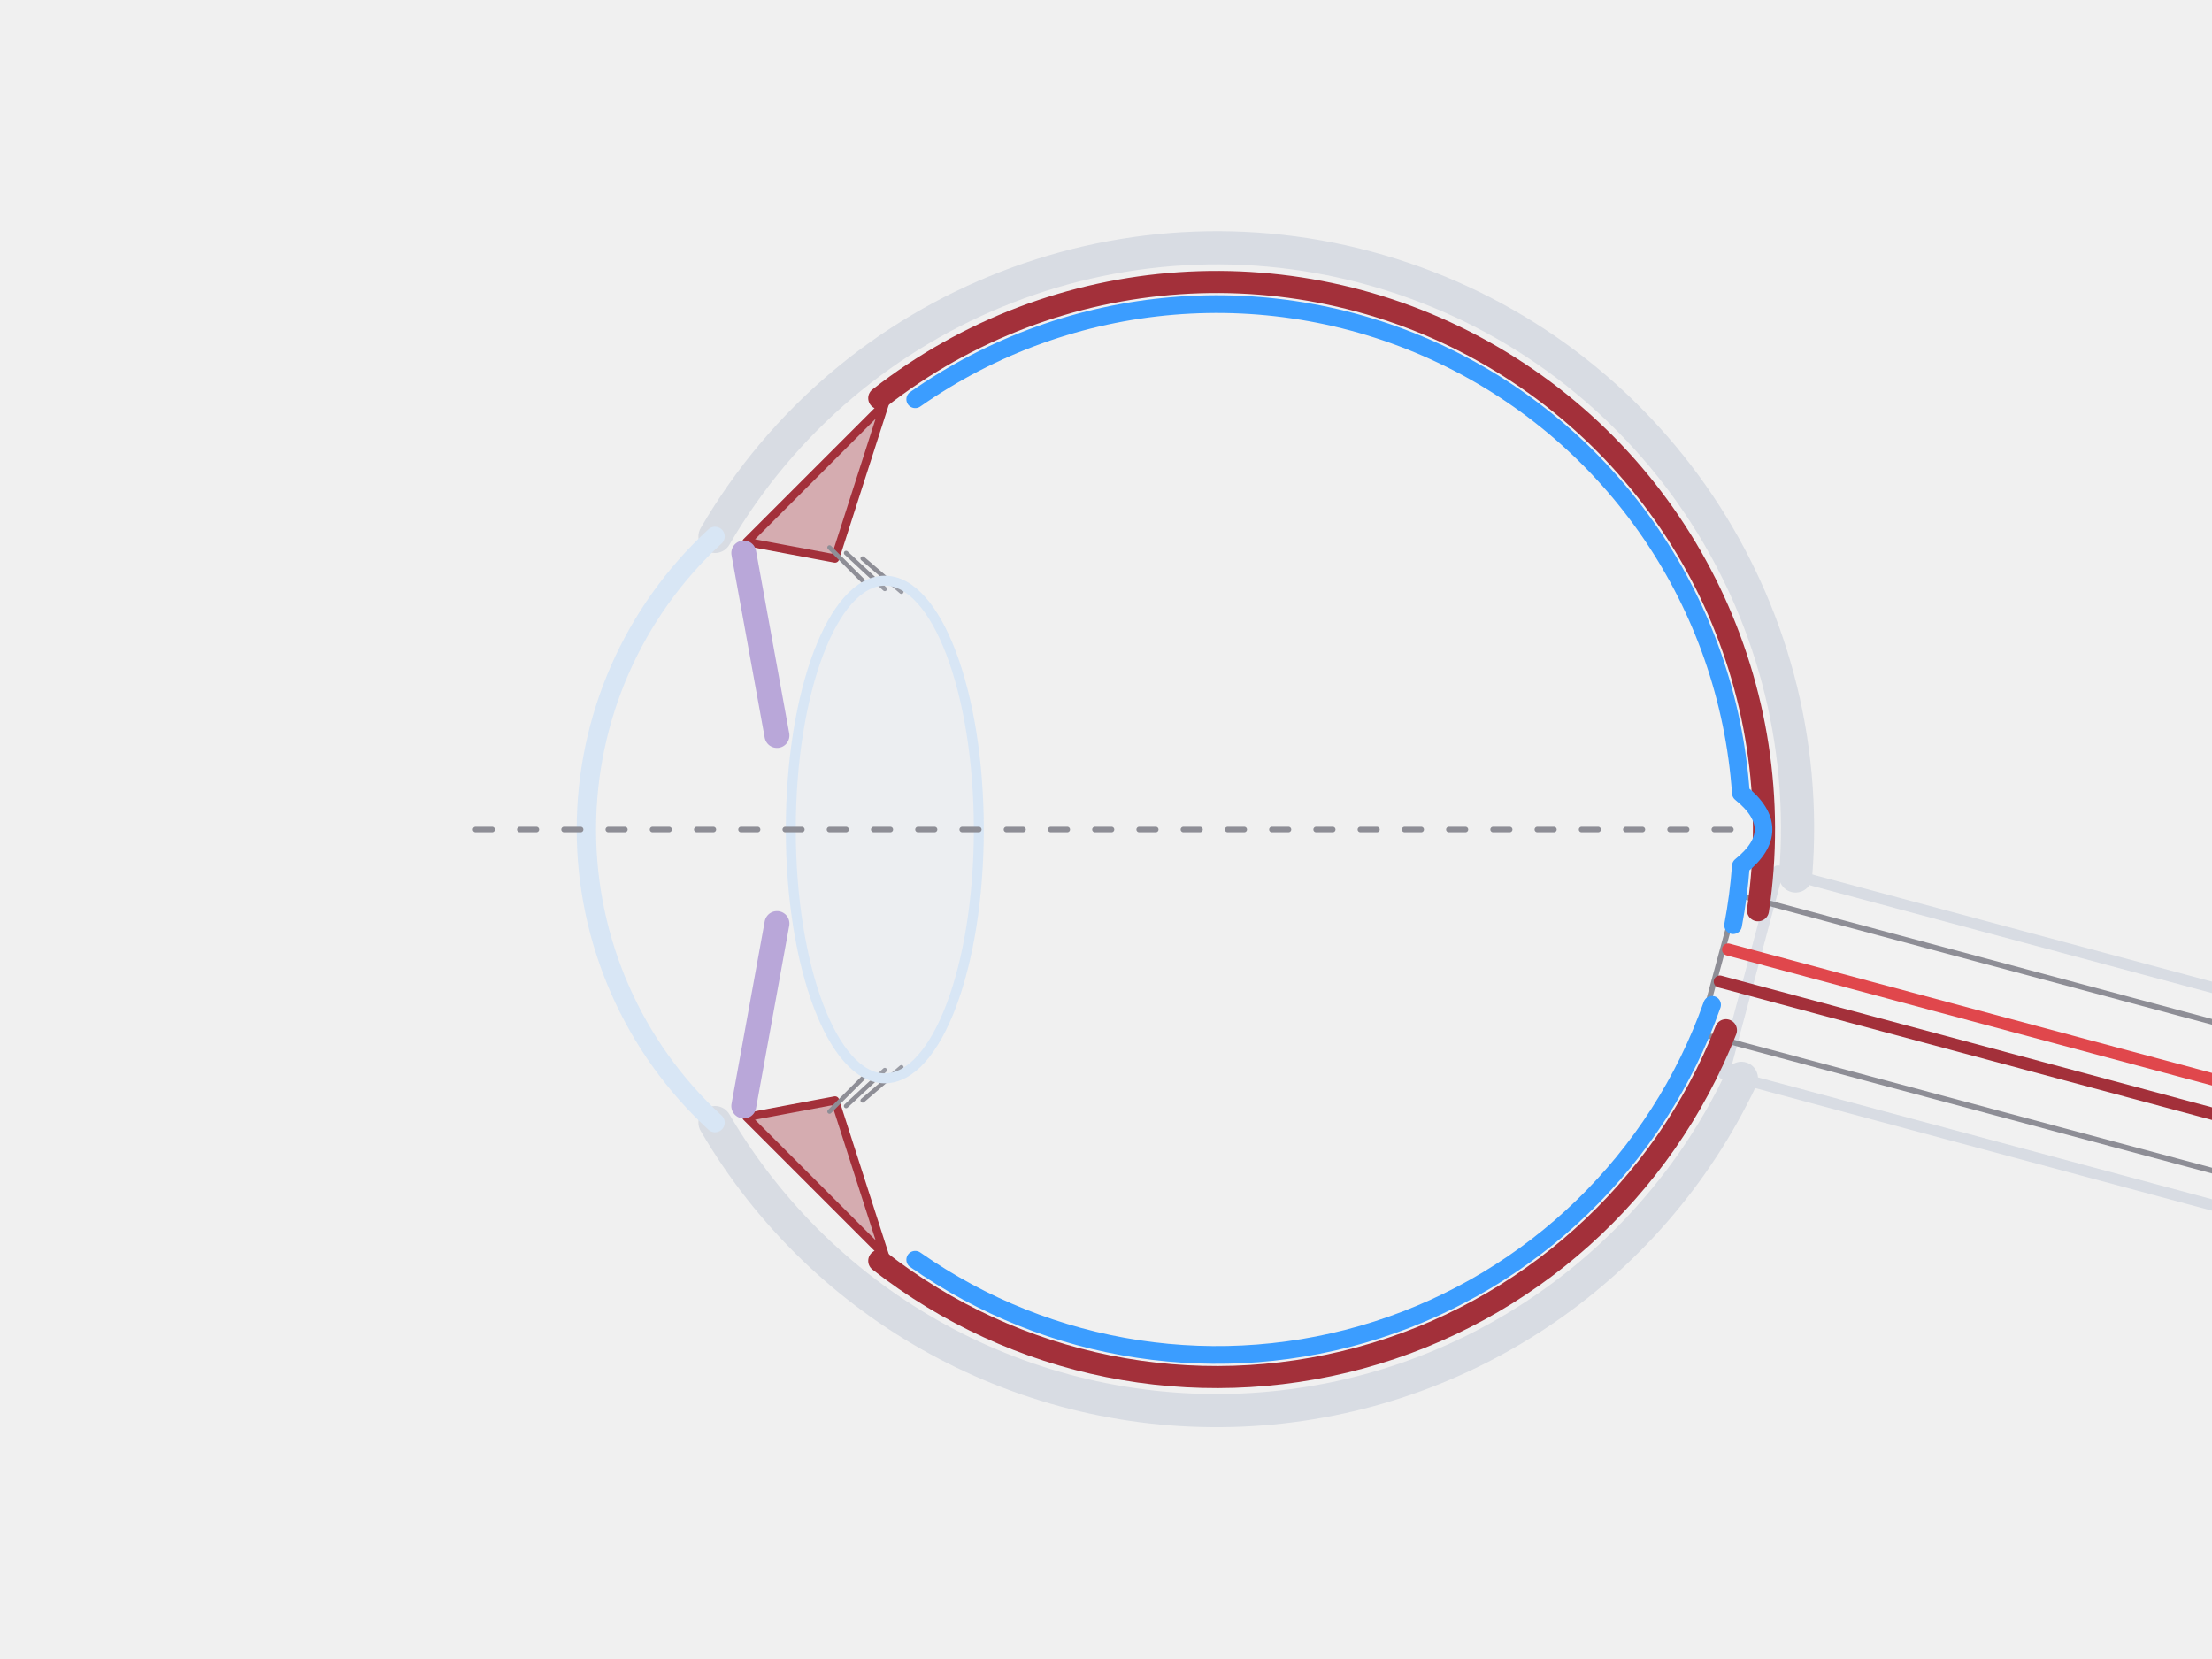
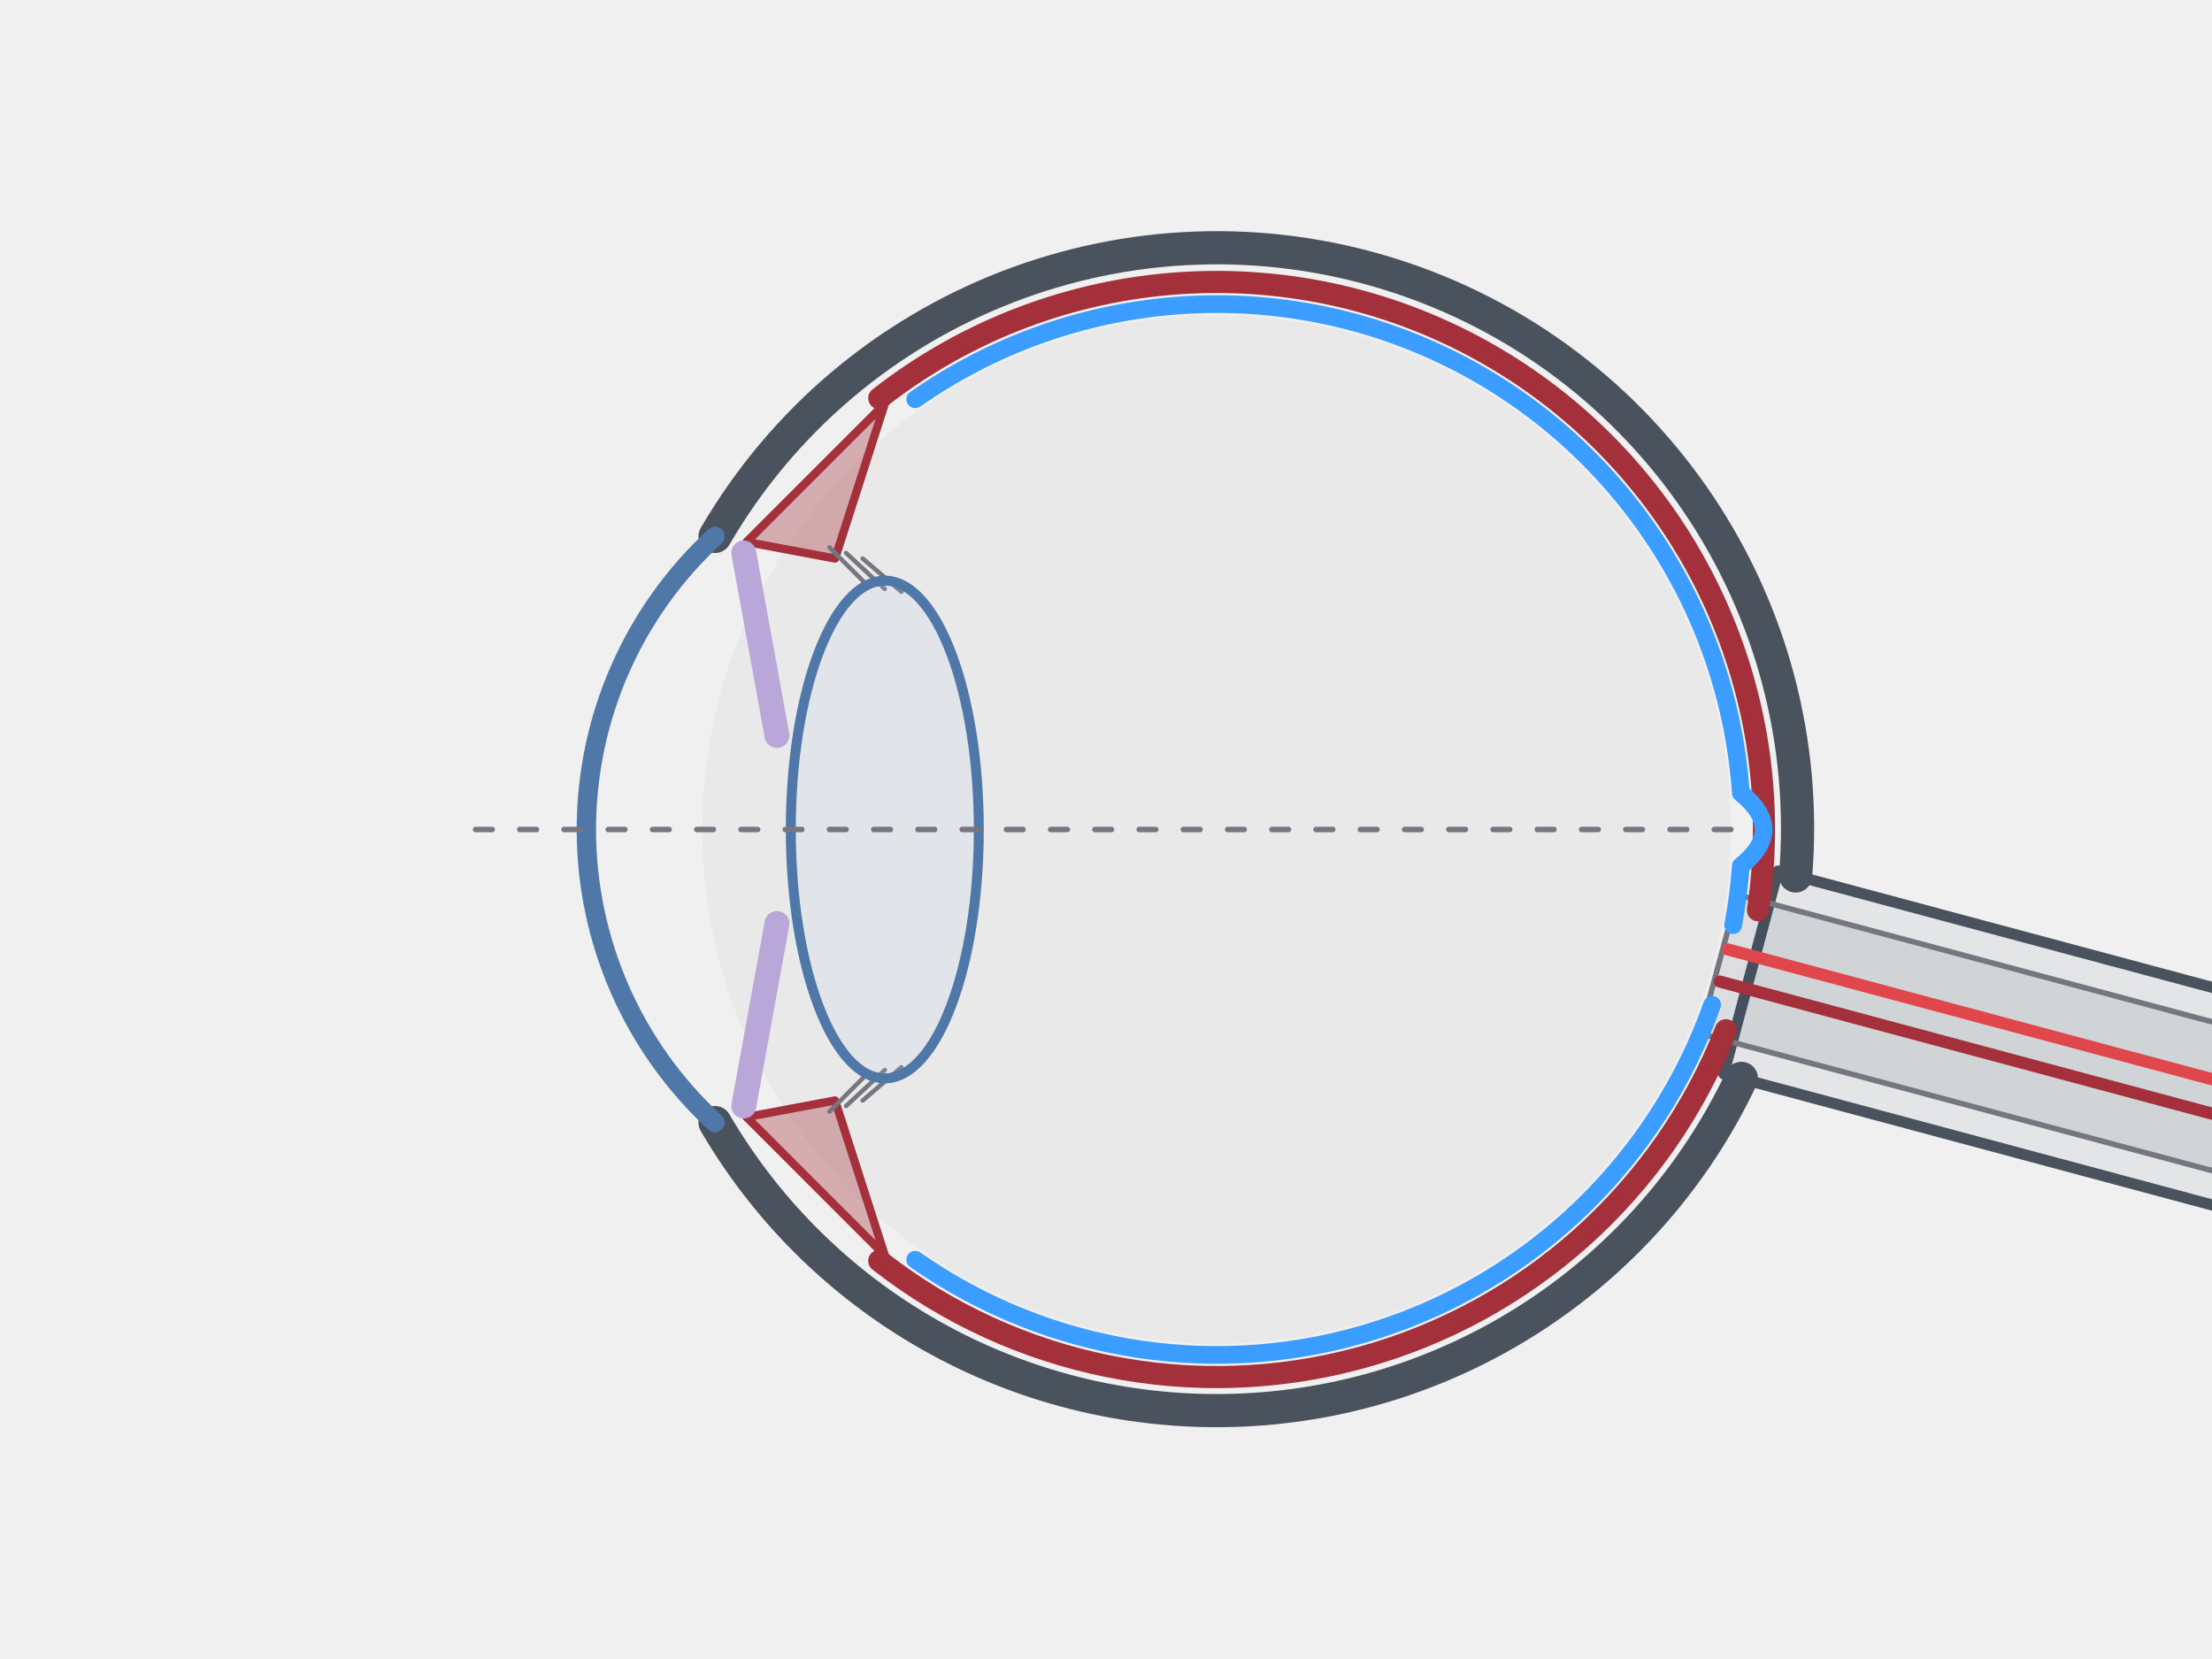
<svg xmlns="http://www.w3.org/2000/svg" width="400" height="300" viewBox="0 0 400 300" fill="none" stroke-linecap="round" stroke-linejoin="round">
-   <circle cx="220" cy="150" r="93" fill="#ffffff" fill-opacity="0.035" />
-   <path d="M321.5 157.5 L427.8 186 L417.9 222.7 L311.7 194.2 Z" fill="#ffffff" fill-opacity="0.06" stroke="#d8dce3" stroke-width="2" />
-   <path d="M314.2 161.8 L426.2 191.8 L419.5 216.9 L307.4 186.9 Z" fill="#ffffff" fill-opacity="0.10" stroke="#8e8e96" stroke-width="1" />
+   <circle cx="220" cy="150" r="93" fill="#1f3550" fill-opacity="0.035" />
+   <path d="M321.5 157.5 L427.8 186 L417.9 222.7 L311.7 194.2 Z" fill="#1f3550" fill-opacity="0.06" stroke="#4a525e" stroke-width="2" />
+   <path d="M314.2 161.8 L426.2 191.8 L419.5 216.9 L307.4 186.9 Z" fill="#1f3550" fill-opacity="0.10" stroke="#767680" stroke-width="1" />
  <path d="M312.5 171.7 L418.8 200.2" stroke="#e0474c" stroke-width="2.2" />
  <path d="M311 177.5 L417.2 206" stroke="#a3303a" stroke-width="2.2" />
-   <path d="M129.3 97 A105 105 0 0 1 324.7 158.4 M314.9 195 A105 105 0 0 1 129.3 203" stroke="#d8dce3" stroke-width="6" />
+   <path d="M129.3 97 A105 105 0 0 1 324.7 158.4 M314.9 195 A105 105 0 0 1 129.3 203" stroke="#4a525e" stroke-width="6" />
  <path d="M159 72 A99 99 0 0 1 317.9 164.6 M312.1 186.3 A99 99 0 0 1 159 228" stroke="#a3303a" stroke-width="4" />
  <path d="M165.5 72.2 A95 95 0 0 1 314.8 143.4 Q323 150 314.8 156.6 A95 95 0 0 1 313.4 167.3 M309.6 181.7 A95 95 0 0 1 165.5 227.8" stroke="#3b9dff" stroke-width="3.2" />
  <path d="M135 98 L160 73 L151 101 Z" fill="#a3303a" fill-opacity="0.35" stroke="#a3303a" stroke-width="1.5" />
-   <path d="M150 99 L157 106" stroke="#8e8e96" stroke-width="0.8" />
-   <path d="M153 100 L160 106.5" stroke="#8e8e96" stroke-width="0.8" />
-   <path d="M156 101 L163 107" stroke="#8e8e96" stroke-width="0.8" />
+   <path d="M150 99 L157 106" stroke="#767680" stroke-width="0.8" />
+   <path d="M153 100 L160 106.5" stroke="#767680" stroke-width="0.8" />
+   <path d="M156 101 L163 107" stroke="#767680" stroke-width="0.8" />
  <path d="M134.5 100 L140.5 133" stroke="#b9a7d9" stroke-width="4.5" />
  <path d="M135 202 L160 227 L151 199 Z" fill="#a3303a" fill-opacity="0.35" stroke="#a3303a" stroke-width="1.5" />
-   <path d="M150 201 L157 194" stroke="#8e8e96" stroke-width="0.8" />
-   <path d="M153 200 L160 193.5" stroke="#8e8e96" stroke-width="0.8" />
-   <path d="M156 199 L163 193" stroke="#8e8e96" stroke-width="0.8" />
+   <path d="M150 201 L157 194" stroke="#767680" stroke-width="0.8" />
+   <path d="M153 200 L160 193.5" stroke="#767680" stroke-width="0.8" />
+   <path d="M156 199 L163 193" stroke="#767680" stroke-width="0.8" />
  <path d="M134.5 200 L140.5 167" stroke="#b9a7d9" stroke-width="4.5" />
-   <ellipse cx="160" cy="150" rx="17" ry="45" fill="#d8e6f5" fill-opacity="0.16" stroke="#d8e6f5" stroke-width="1.8" />
-   <path d="M129.3 97 A72 72 0 0 0 129.3 203" stroke="#d8e6f5" stroke-width="3.5" />
-   <path d="M86 150 H316" stroke="#8e8e96" stroke-width="1" stroke-dasharray="3 5" />
+   <ellipse cx="160" cy="150" rx="17" ry="45" fill="#b7cde6" fill-opacity="0.16" stroke="#4f78a8" stroke-width="1.8" />
+   <path d="M129.3 97 A72 72 0 0 0 129.3 203" stroke="#4f78a8" stroke-width="3.5" />
+   <path d="M86 150 H316" stroke="#767680" stroke-width="1" stroke-dasharray="3 5" />
</svg>
